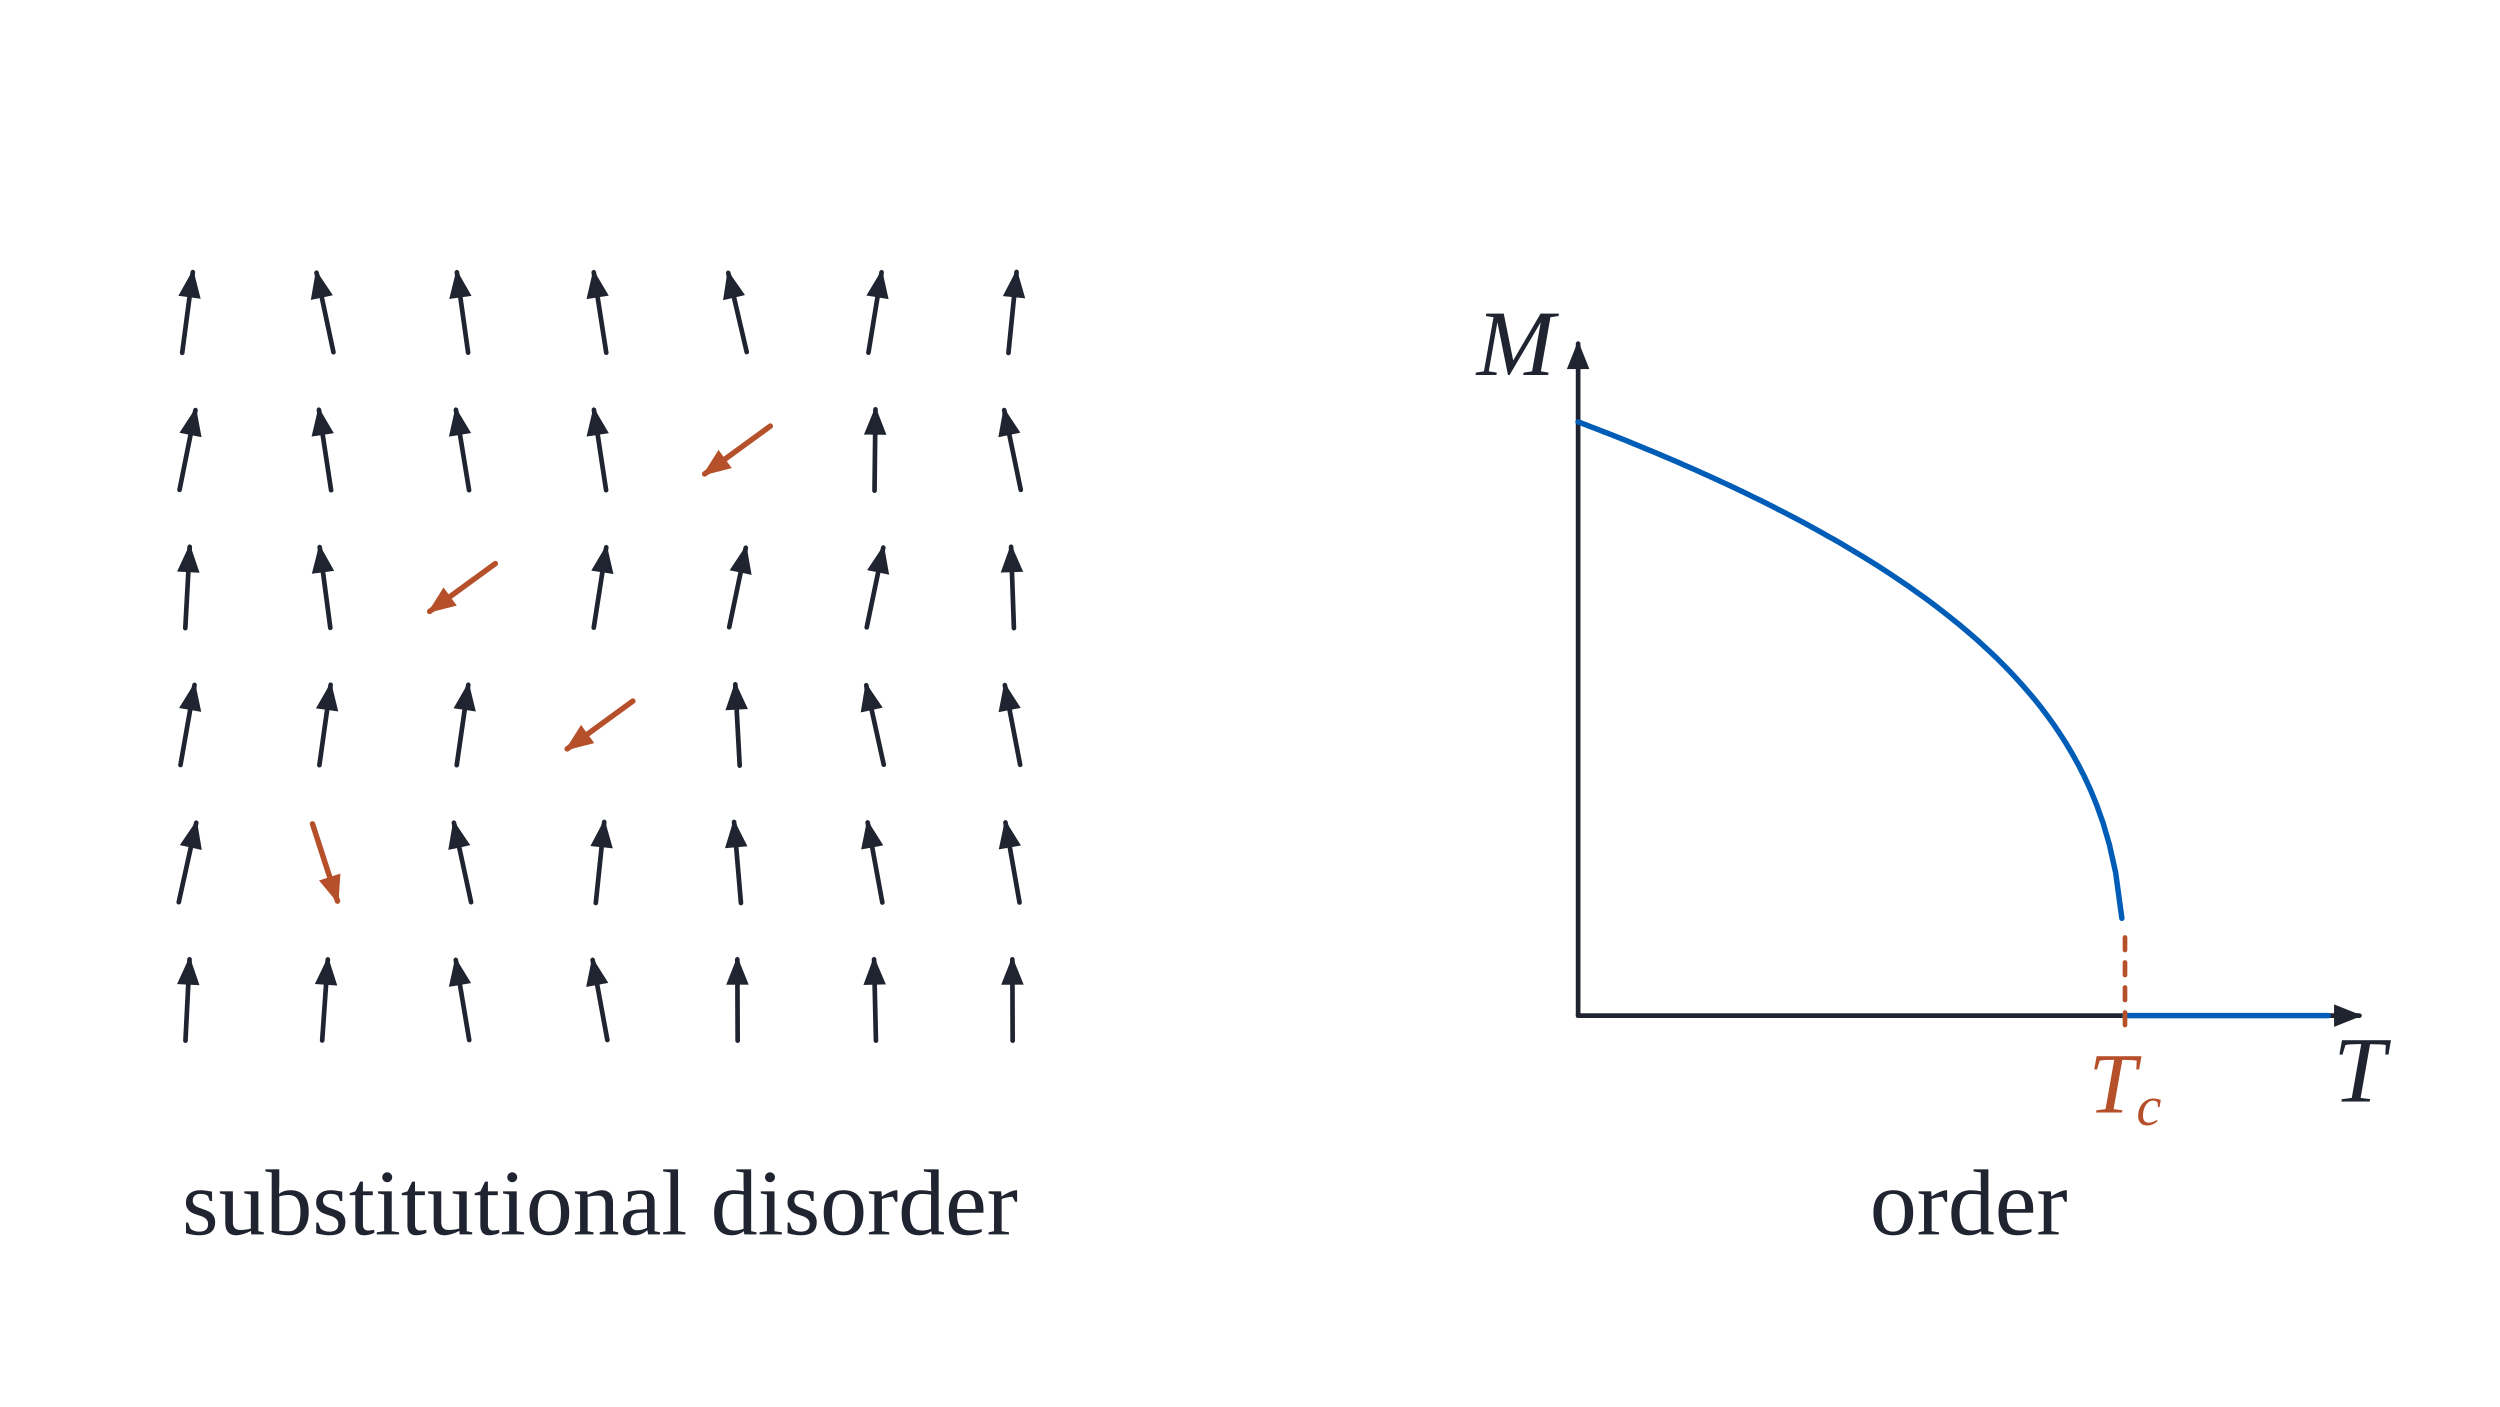
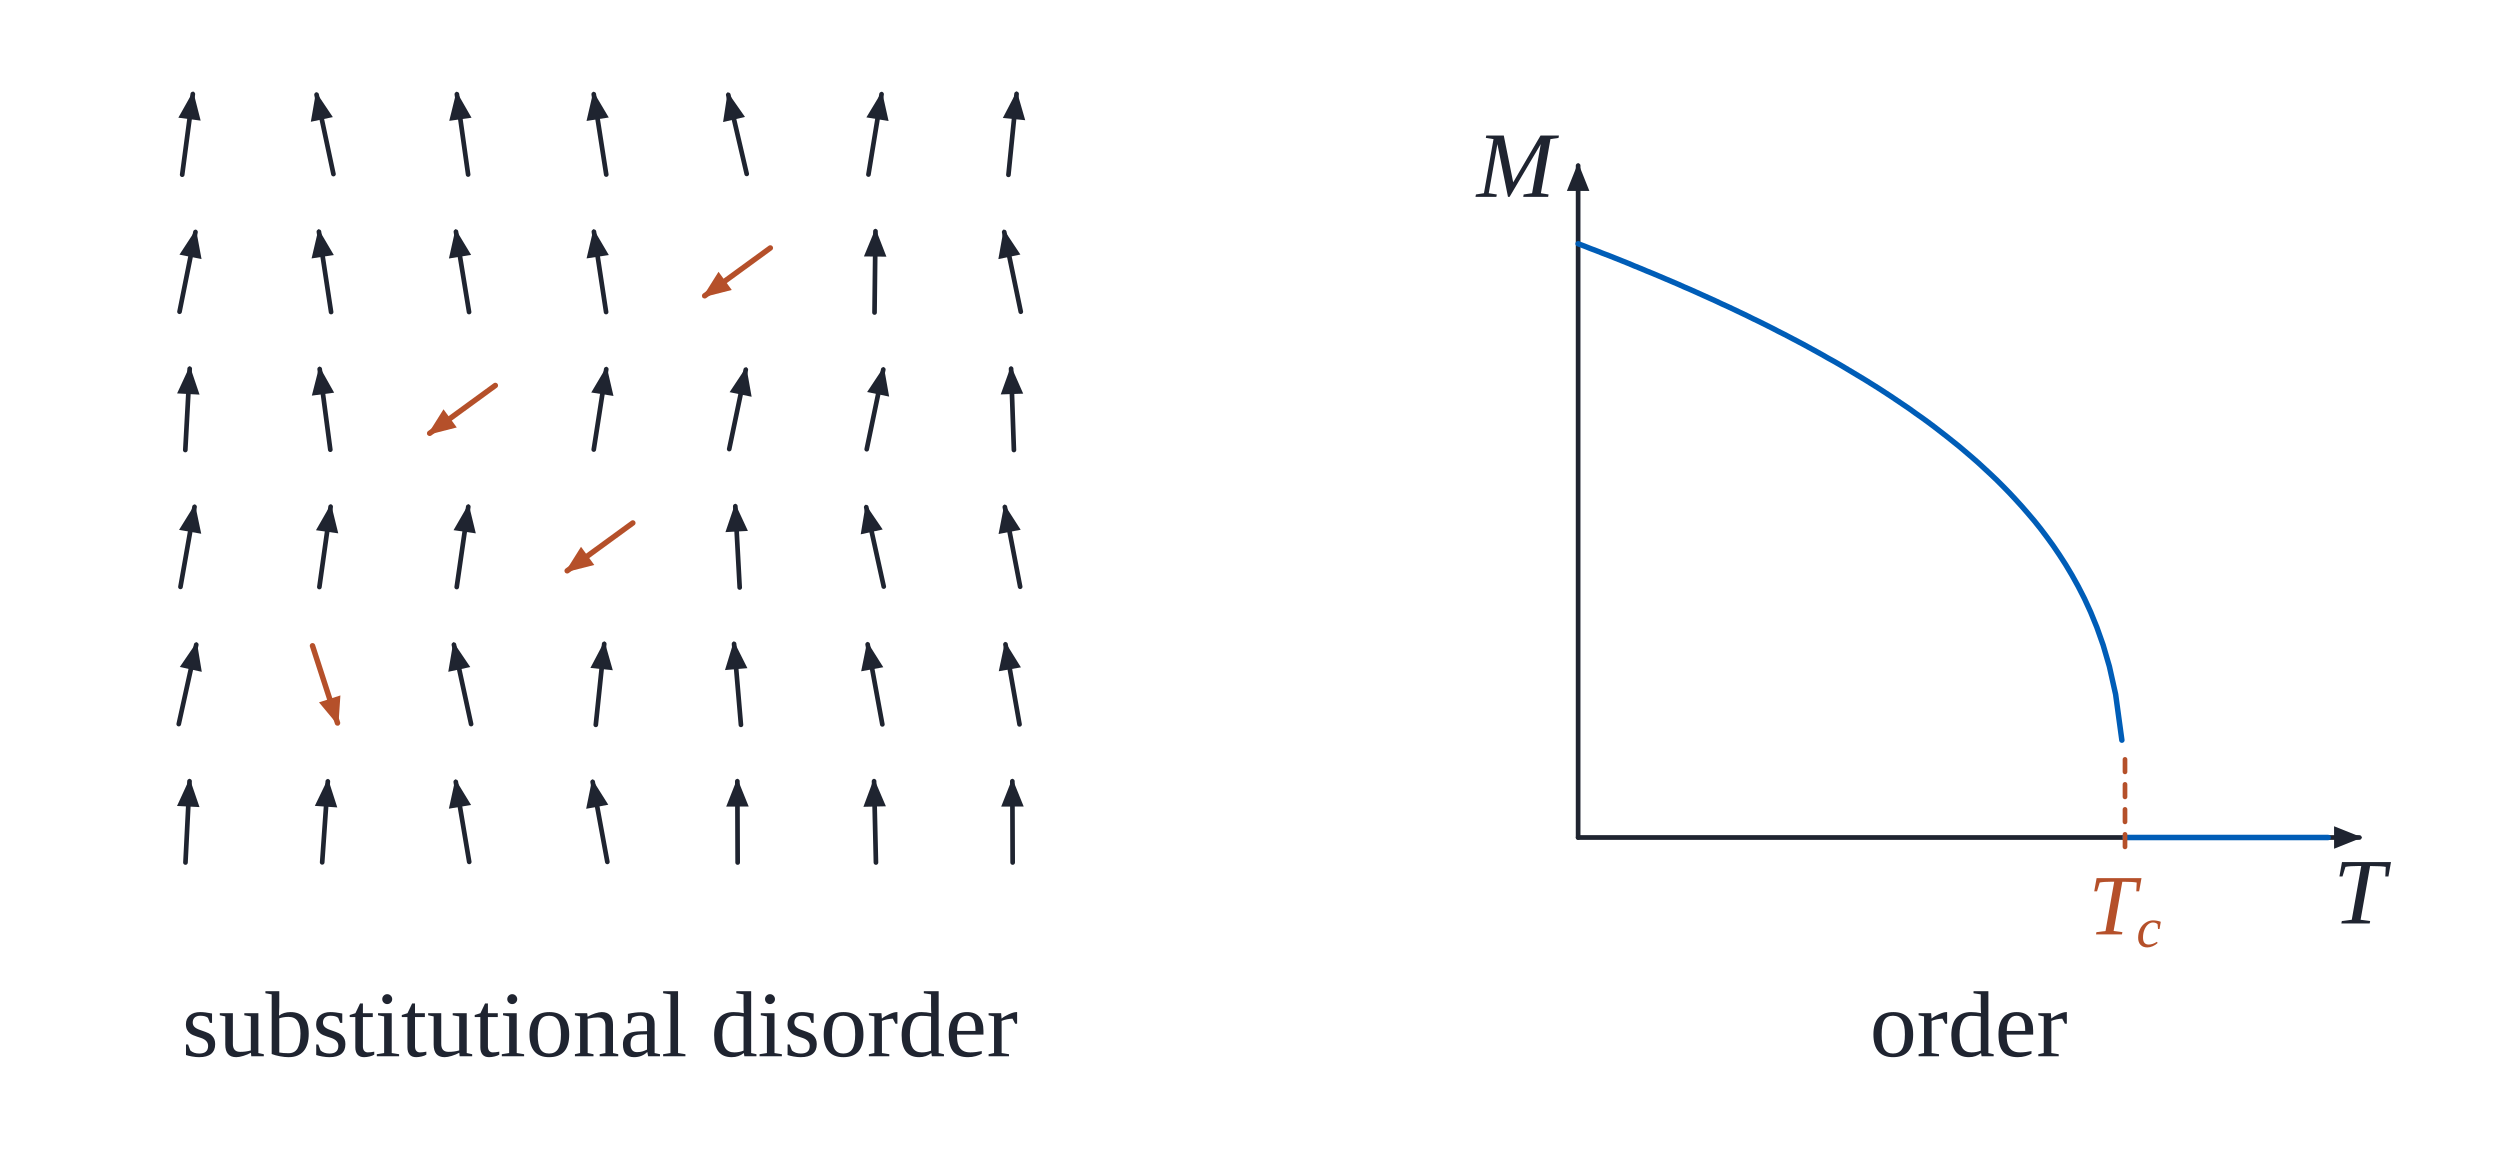
- <svg class="mv-fig" viewBox="0 0 1600 900" role="img" aria-label="Substitutional disorder in a spin lattice and the magnetisation curve">
+ <svg class="mv-fig" viewBox="0 114 1600 749" role="img" aria-label="Substitutional disorder in a spin lattice and the magnetisation curve">
  <defs>
    <marker id="magnetism-mi" viewBox="0 0 10 10" refX="9" refY="5" markerUnits="userSpaceOnUse" markerWidth="18" markerHeight="18" orient="auto">
      <path d="M0 1L10 5L0 9z" style="fill:var(--m-on-surface,#1f2430)" />
    </marker>
    <marker id="magnetism-mb" viewBox="0 0 10 10" refX="9" refY="5" markerUnits="userSpaceOnUse" markerWidth="18" markerHeight="18" orient="auto">
      <path d="M0 1L10 5L0 9z" style="fill:var(--m-primary,#005db7)" />
    </marker>
    <marker id="magnetism-mr" viewBox="0 0 10 10" refX="9" refY="5" markerUnits="userSpaceOnUse" markerWidth="18" markerHeight="18" orient="auto">
      <path d="M0 1L10 5L0 9z" style="fill:var(--fig-accent,#b5502a)" />
    </marker>
    <marker id="magnetism-mg" viewBox="0 0 10 10" refX="9" refY="5" markerUnits="userSpaceOnUse" markerWidth="18" markerHeight="18" orient="auto">
      <path d="M0 1L10 5L0 9z" style="fill:var(--m-outline,#8a90a0)" />
    </marker>
  </defs>
  <line x1="116.6" y1="225.8" x2="123.4" y2="174.2" stroke-width="3" stroke-linecap="round" marker-end="url(#magnetism-mi)" style="stroke:var(--m-on-surface,#1f2430)" />
  <line x1="114.9" y1="313.5" x2="125.1" y2="262.5" stroke-width="3" stroke-linecap="round" marker-end="url(#magnetism-mi)" style="stroke:var(--m-on-surface,#1f2430)" />
  <line x1="118.6" y1="402.0" x2="121.4" y2="350.0" stroke-width="3" stroke-linecap="round" marker-end="url(#magnetism-mi)" style="stroke:var(--m-on-surface,#1f2430)" />
  <line x1="115.5" y1="489.6" x2="124.5" y2="438.4" stroke-width="3" stroke-linecap="round" marker-end="url(#magnetism-mi)" style="stroke:var(--m-on-surface,#1f2430)" />
  <line x1="114.4" y1="577.4" x2="125.6" y2="526.6" stroke-width="3" stroke-linecap="round" marker-end="url(#magnetism-mi)" style="stroke:var(--m-on-surface,#1f2430)" />
  <line x1="118.7" y1="666.0" x2="121.3" y2="614.0" stroke-width="3" stroke-linecap="round" marker-end="url(#magnetism-mi)" style="stroke:var(--m-on-surface,#1f2430)" />
  <line x1="213.4" y1="225.4" x2="202.6" y2="174.6" stroke-width="3" stroke-linecap="round" marker-end="url(#magnetism-mi)" style="stroke:var(--m-on-surface,#1f2430)" />
  <line x1="211.9" y1="313.7" x2="204.1" y2="262.3" stroke-width="3" stroke-linecap="round" marker-end="url(#magnetism-mi)" style="stroke:var(--m-on-surface,#1f2430)" />
  <line x1="211.4" y1="401.8" x2="204.6" y2="350.2" stroke-width="3" stroke-linecap="round" marker-end="url(#magnetism-mi)" style="stroke:var(--m-on-surface,#1f2430)" />
  <line x1="204.4" y1="489.7" x2="211.6" y2="438.3" stroke-width="3" stroke-linecap="round" marker-end="url(#magnetism-mi)" style="stroke:var(--m-on-surface,#1f2430)" />
  <line x1="200.0" y1="527.3" x2="216.0" y2="576.7" stroke-width="3.5" stroke-linecap="round" marker-end="url(#magnetism-mr)" style="stroke:var(--fig-accent,#b5502a)" />
  <line x1="206.2" y1="665.9" x2="209.8" y2="614.1" stroke-width="3" stroke-linecap="round" marker-end="url(#magnetism-mi)" style="stroke:var(--m-on-surface,#1f2430)" />
  <line x1="299.6" y1="225.7" x2="292.4" y2="174.3" stroke-width="3" stroke-linecap="round" marker-end="url(#magnetism-mi)" style="stroke:var(--m-on-surface,#1f2430)" />
  <line x1="300.2" y1="313.7" x2="291.8" y2="262.3" stroke-width="3" stroke-linecap="round" marker-end="url(#magnetism-mi)" style="stroke:var(--m-on-surface,#1f2430)" />
  <line x1="317.0" y1="360.7" x2="275.0" y2="391.3" stroke-width="3.5" stroke-linecap="round" marker-end="url(#magnetism-mr)" style="stroke:var(--fig-accent,#b5502a)" />
  <line x1="292.3" y1="489.7" x2="299.7" y2="438.3" stroke-width="3" stroke-linecap="round" marker-end="url(#magnetism-mi)" style="stroke:var(--m-on-surface,#1f2430)" />
  <line x1="301.5" y1="577.4" x2="290.5" y2="526.6" stroke-width="3" stroke-linecap="round" marker-end="url(#magnetism-mi)" style="stroke:var(--m-on-surface,#1f2430)" />
  <line x1="300.3" y1="665.6" x2="291.7" y2="614.4" stroke-width="3" stroke-linecap="round" marker-end="url(#magnetism-mi)" style="stroke:var(--m-on-surface,#1f2430)" />
  <line x1="388.0" y1="225.7" x2="380.0" y2="174.3" stroke-width="3" stroke-linecap="round" marker-end="url(#magnetism-mi)" style="stroke:var(--m-on-surface,#1f2430)" />
  <line x1="387.9" y1="313.7" x2="380.1" y2="262.3" stroke-width="3" stroke-linecap="round" marker-end="url(#magnetism-mi)" style="stroke:var(--m-on-surface,#1f2430)" />
  <line x1="380.0" y1="401.7" x2="388.0" y2="350.3" stroke-width="3" stroke-linecap="round" marker-end="url(#magnetism-mi)" style="stroke:var(--m-on-surface,#1f2430)" />
  <line x1="405.0" y1="448.7" x2="363.0" y2="479.3" stroke-width="3.5" stroke-linecap="round" marker-end="url(#magnetism-mr)" style="stroke:var(--fig-accent,#b5502a)" />
  <line x1="381.3" y1="577.9" x2="386.7" y2="526.1" stroke-width="3" stroke-linecap="round" marker-end="url(#magnetism-mi)" style="stroke:var(--m-on-surface,#1f2430)" />
  <line x1="388.7" y1="665.6" x2="379.3" y2="614.4" stroke-width="3" stroke-linecap="round" marker-end="url(#magnetism-mi)" style="stroke:var(--m-on-surface,#1f2430)" />
  <line x1="477.9" y1="225.3" x2="466.1" y2="174.7" stroke-width="3" stroke-linecap="round" marker-end="url(#magnetism-mi)" style="stroke:var(--m-on-surface,#1f2430)" />
  <line x1="493.0" y1="272.7" x2="451.0" y2="303.3" stroke-width="3.5" stroke-linecap="round" marker-end="url(#magnetism-mr)" style="stroke:var(--fig-accent,#b5502a)" />
  <line x1="466.7" y1="401.4" x2="477.3" y2="350.6" stroke-width="3" stroke-linecap="round" marker-end="url(#magnetism-mi)" style="stroke:var(--m-on-surface,#1f2430)" />
  <line x1="473.4" y1="490.0" x2="470.6" y2="438.0" stroke-width="3" stroke-linecap="round" marker-end="url(#magnetism-mi)" style="stroke:var(--m-on-surface,#1f2430)" />
  <line x1="474.2" y1="577.9" x2="469.8" y2="526.1" stroke-width="3" stroke-linecap="round" marker-end="url(#magnetism-mi)" style="stroke:var(--m-on-surface,#1f2430)" />
  <line x1="472.1" y1="666.0" x2="471.9" y2="614.0" stroke-width="3" stroke-linecap="round" marker-end="url(#magnetism-mi)" style="stroke:var(--m-on-surface,#1f2430)" />
  <line x1="555.8" y1="225.7" x2="564.2" y2="174.3" stroke-width="3" stroke-linecap="round" marker-end="url(#magnetism-mi)" style="stroke:var(--m-on-surface,#1f2430)" />
  <line x1="559.7" y1="314.0" x2="560.3" y2="262.0" stroke-width="3" stroke-linecap="round" marker-end="url(#magnetism-mi)" style="stroke:var(--m-on-surface,#1f2430)" />
  <line x1="554.7" y1="401.5" x2="565.3" y2="350.5" stroke-width="3" stroke-linecap="round" marker-end="url(#magnetism-mi)" style="stroke:var(--m-on-surface,#1f2430)" />
  <line x1="565.6" y1="489.4" x2="554.4" y2="438.6" stroke-width="3" stroke-linecap="round" marker-end="url(#magnetism-mi)" style="stroke:var(--m-on-surface,#1f2430)" />
  <line x1="564.7" y1="577.6" x2="555.3" y2="526.4" stroke-width="3" stroke-linecap="round" marker-end="url(#magnetism-mi)" style="stroke:var(--m-on-surface,#1f2430)" />
  <line x1="560.6" y1="666.0" x2="559.4" y2="614.0" stroke-width="3" stroke-linecap="round" marker-end="url(#magnetism-mi)" style="stroke:var(--m-on-surface,#1f2430)" />
  <line x1="645.4" y1="225.9" x2="650.6" y2="174.1" stroke-width="3" stroke-linecap="round" marker-end="url(#magnetism-mi)" style="stroke:var(--m-on-surface,#1f2430)" />
  <line x1="653.3" y1="313.5" x2="642.7" y2="262.5" stroke-width="3" stroke-linecap="round" marker-end="url(#magnetism-mi)" style="stroke:var(--m-on-surface,#1f2430)" />
  <line x1="648.9" y1="402.0" x2="647.1" y2="350.0" stroke-width="3" stroke-linecap="round" marker-end="url(#magnetism-mi)" style="stroke:var(--m-on-surface,#1f2430)" />
  <line x1="652.9" y1="489.5" x2="643.1" y2="438.5" stroke-width="3" stroke-linecap="round" marker-end="url(#magnetism-mi)" style="stroke:var(--m-on-surface,#1f2430)" />
  <line x1="652.5" y1="577.6" x2="643.5" y2="526.4" stroke-width="3" stroke-linecap="round" marker-end="url(#magnetism-mi)" style="stroke:var(--m-on-surface,#1f2430)" />
  <line x1="648.1" y1="666.0" x2="647.9" y2="614.0" stroke-width="3" stroke-linecap="round" marker-end="url(#magnetism-mi)" style="stroke:var(--m-on-surface,#1f2430)" />
  <text x="384" y="790" font-size="60" text-anchor="middle" font-style="normal" style="fill:var(--m-on-surface,#1f2430)">substitutional disorder</text>
  <line x1="1010.0" y1="650.0" x2="1010.0" y2="220.0" stroke-width="3" stroke-linecap="round" marker-end="url(#magnetism-mi)" style="stroke:var(--m-on-surface,#1f2430)" />
  <line x1="1010.0" y1="650.0" x2="1510.0" y2="650.0" stroke-width="3" stroke-linecap="round" marker-end="url(#magnetism-mi)" style="stroke:var(--m-on-surface,#1f2430)" />
  <polyline points="1010.0,270.0 1014.0,271.5 1018.0,273.1 1022.0,274.6 1026.0,276.2 1030.0,277.7 1034.0,279.3 1038.0,280.9 1042.0,282.5 1046.0,284.2 1050.0,285.8 1054.0,287.5 1058.0,289.1 1062.0,290.8 1066.0,292.5 1070.0,294.2 1074.0,295.9 1078.0,297.7 1082.0,299.4 1086.0,301.2 1090.0,303.0 1094.0,304.8 1098.0,306.6 1102.0,308.5 1106.0,310.3 1110.0,312.2 1114.0,314.1 1118.0,316.0 1122.0,318.0 1126.0,319.9 1130.0,321.9 1134.0,323.9 1138.0,326.0 1142.0,328.0 1146.0,330.1 1150.0,332.2 1154.0,334.3 1158.0,336.5 1162.0,338.7 1166.0,340.9 1170.0,343.2 1174.0,345.4 1178.0,347.7 1182.0,350.1 1186.0,352.5 1190.0,354.9 1194.0,357.3 1198.0,359.8 1202.0,362.3 1206.0,364.9 1210.0,367.5 1214.0,370.2 1218.0,372.9 1222.0,375.6 1226.0,378.5 1230.0,381.3 1234.0,384.2 1238.0,387.2 1242.0,390.3 1246.0,393.4 1250.0,396.6 1254.0,399.8 1258.0,403.2 1262.0,406.6 1266.0,410.1 1270.0,413.8 1274.0,417.5 1278.0,421.3 1282.0,425.3 1286.0,429.4 1290.0,433.7 1294.0,438.1 1298.0,442.7 1302.0,447.4 1306.0,452.4 1310.0,457.7 1314.0,463.2 1318.0,469.1 1322.0,475.3 1326.0,482.0 1330.0,489.2 1334.0,497.0 1338.0,505.7 1342.0,515.5 1346.0,526.8 1350.0,540.5 1354.0,558.4 1358.0,587.7" fill="none" stroke-width="3.5" stroke-linejoin="round" stroke-linecap="round" style="stroke:var(--m-primary,#005db7)" />
  <line x1="1360.0" y1="650.0" x2="1490.0" y2="650.0" stroke-width="3.5" stroke-linecap="round" style="stroke:var(--m-primary,#005db7)" />
  <line x1="1360.0" y1="600.0" x2="1360.0" y2="662.0" stroke-width="3" stroke-linecap="round" stroke-dasharray="8 8" style="stroke:var(--fig-accent,#b5502a)" />
  <text x="970" y="240" font-size="60" text-anchor="middle" font-style="italic" style="fill:var(--m-on-surface,#1f2430)">M</text>
  <text x="1510" y="705" font-size="60" text-anchor="middle" font-style="italic" style="fill:var(--m-on-surface,#1f2430)">T</text>
  <text x="1360" y="712" font-size="55" text-anchor="middle" font-style="italic" style="fill:var(--fig-accent,#b5502a)">T<tspan font-size="36" dy="8">c</tspan>
  </text>
  <text x="1260" y="790" font-size="60" text-anchor="middle" font-style="normal" style="fill:var(--m-on-surface,#1f2430)">order</text>
</svg>
